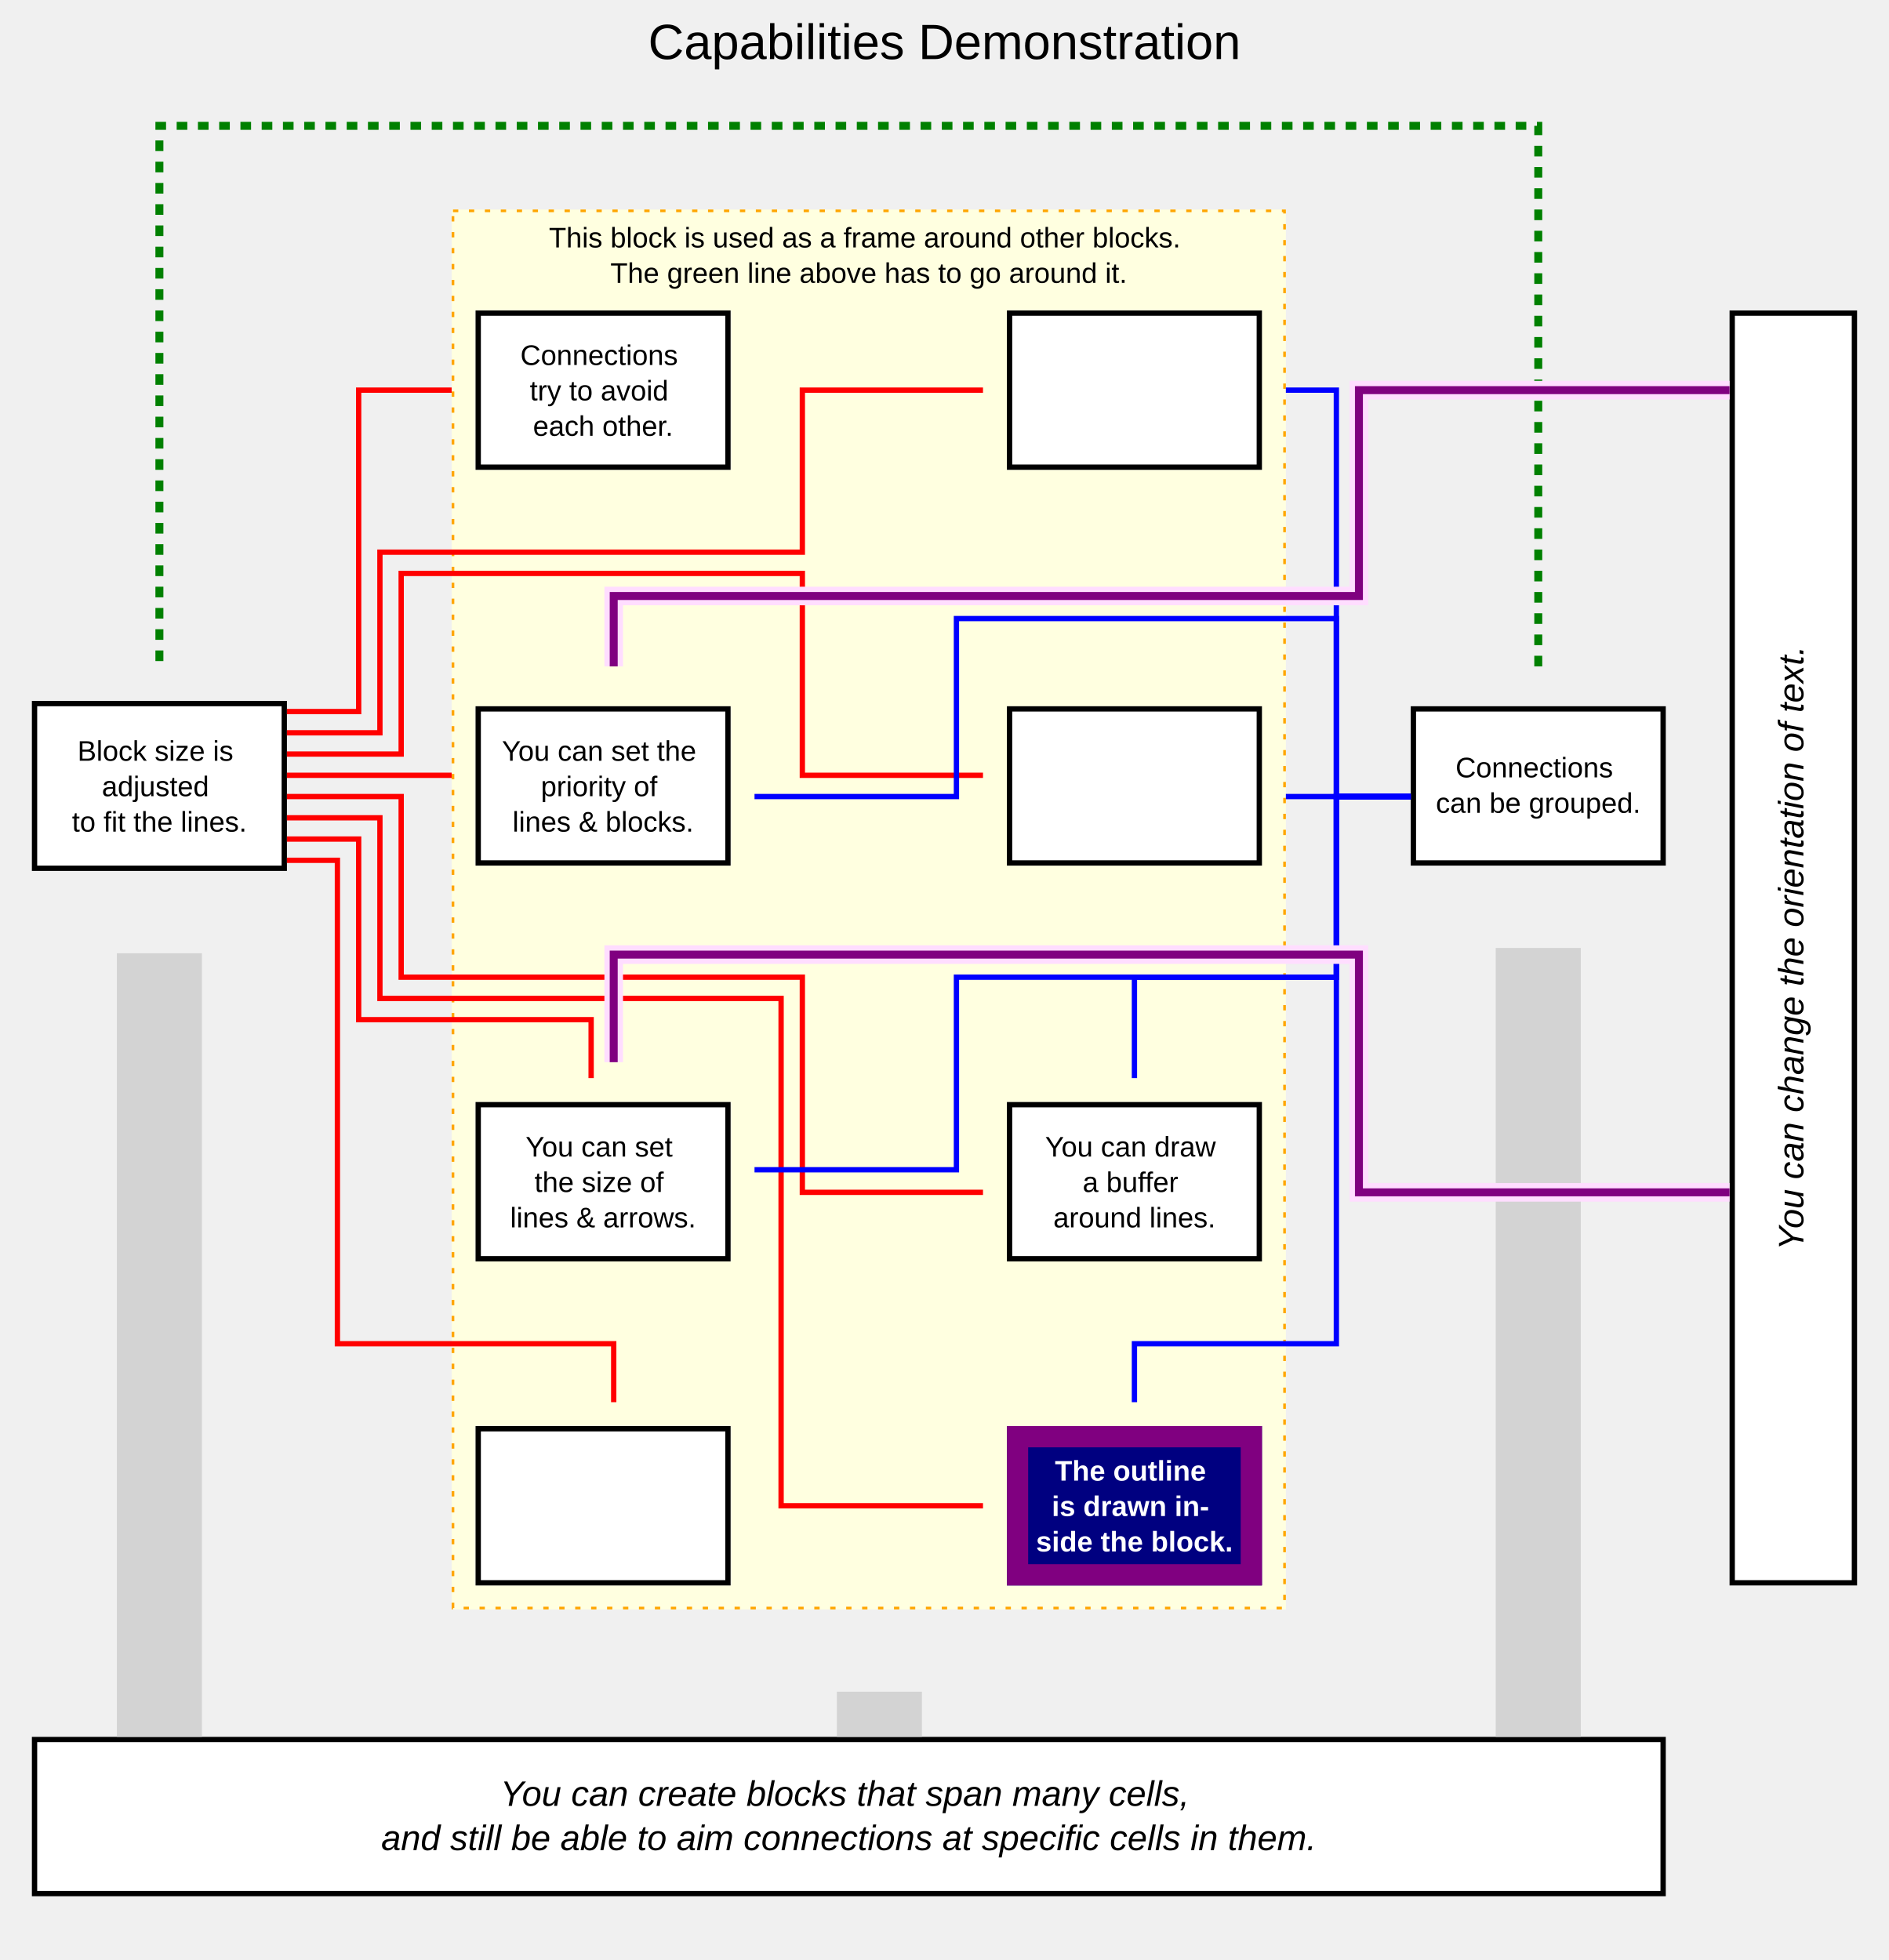
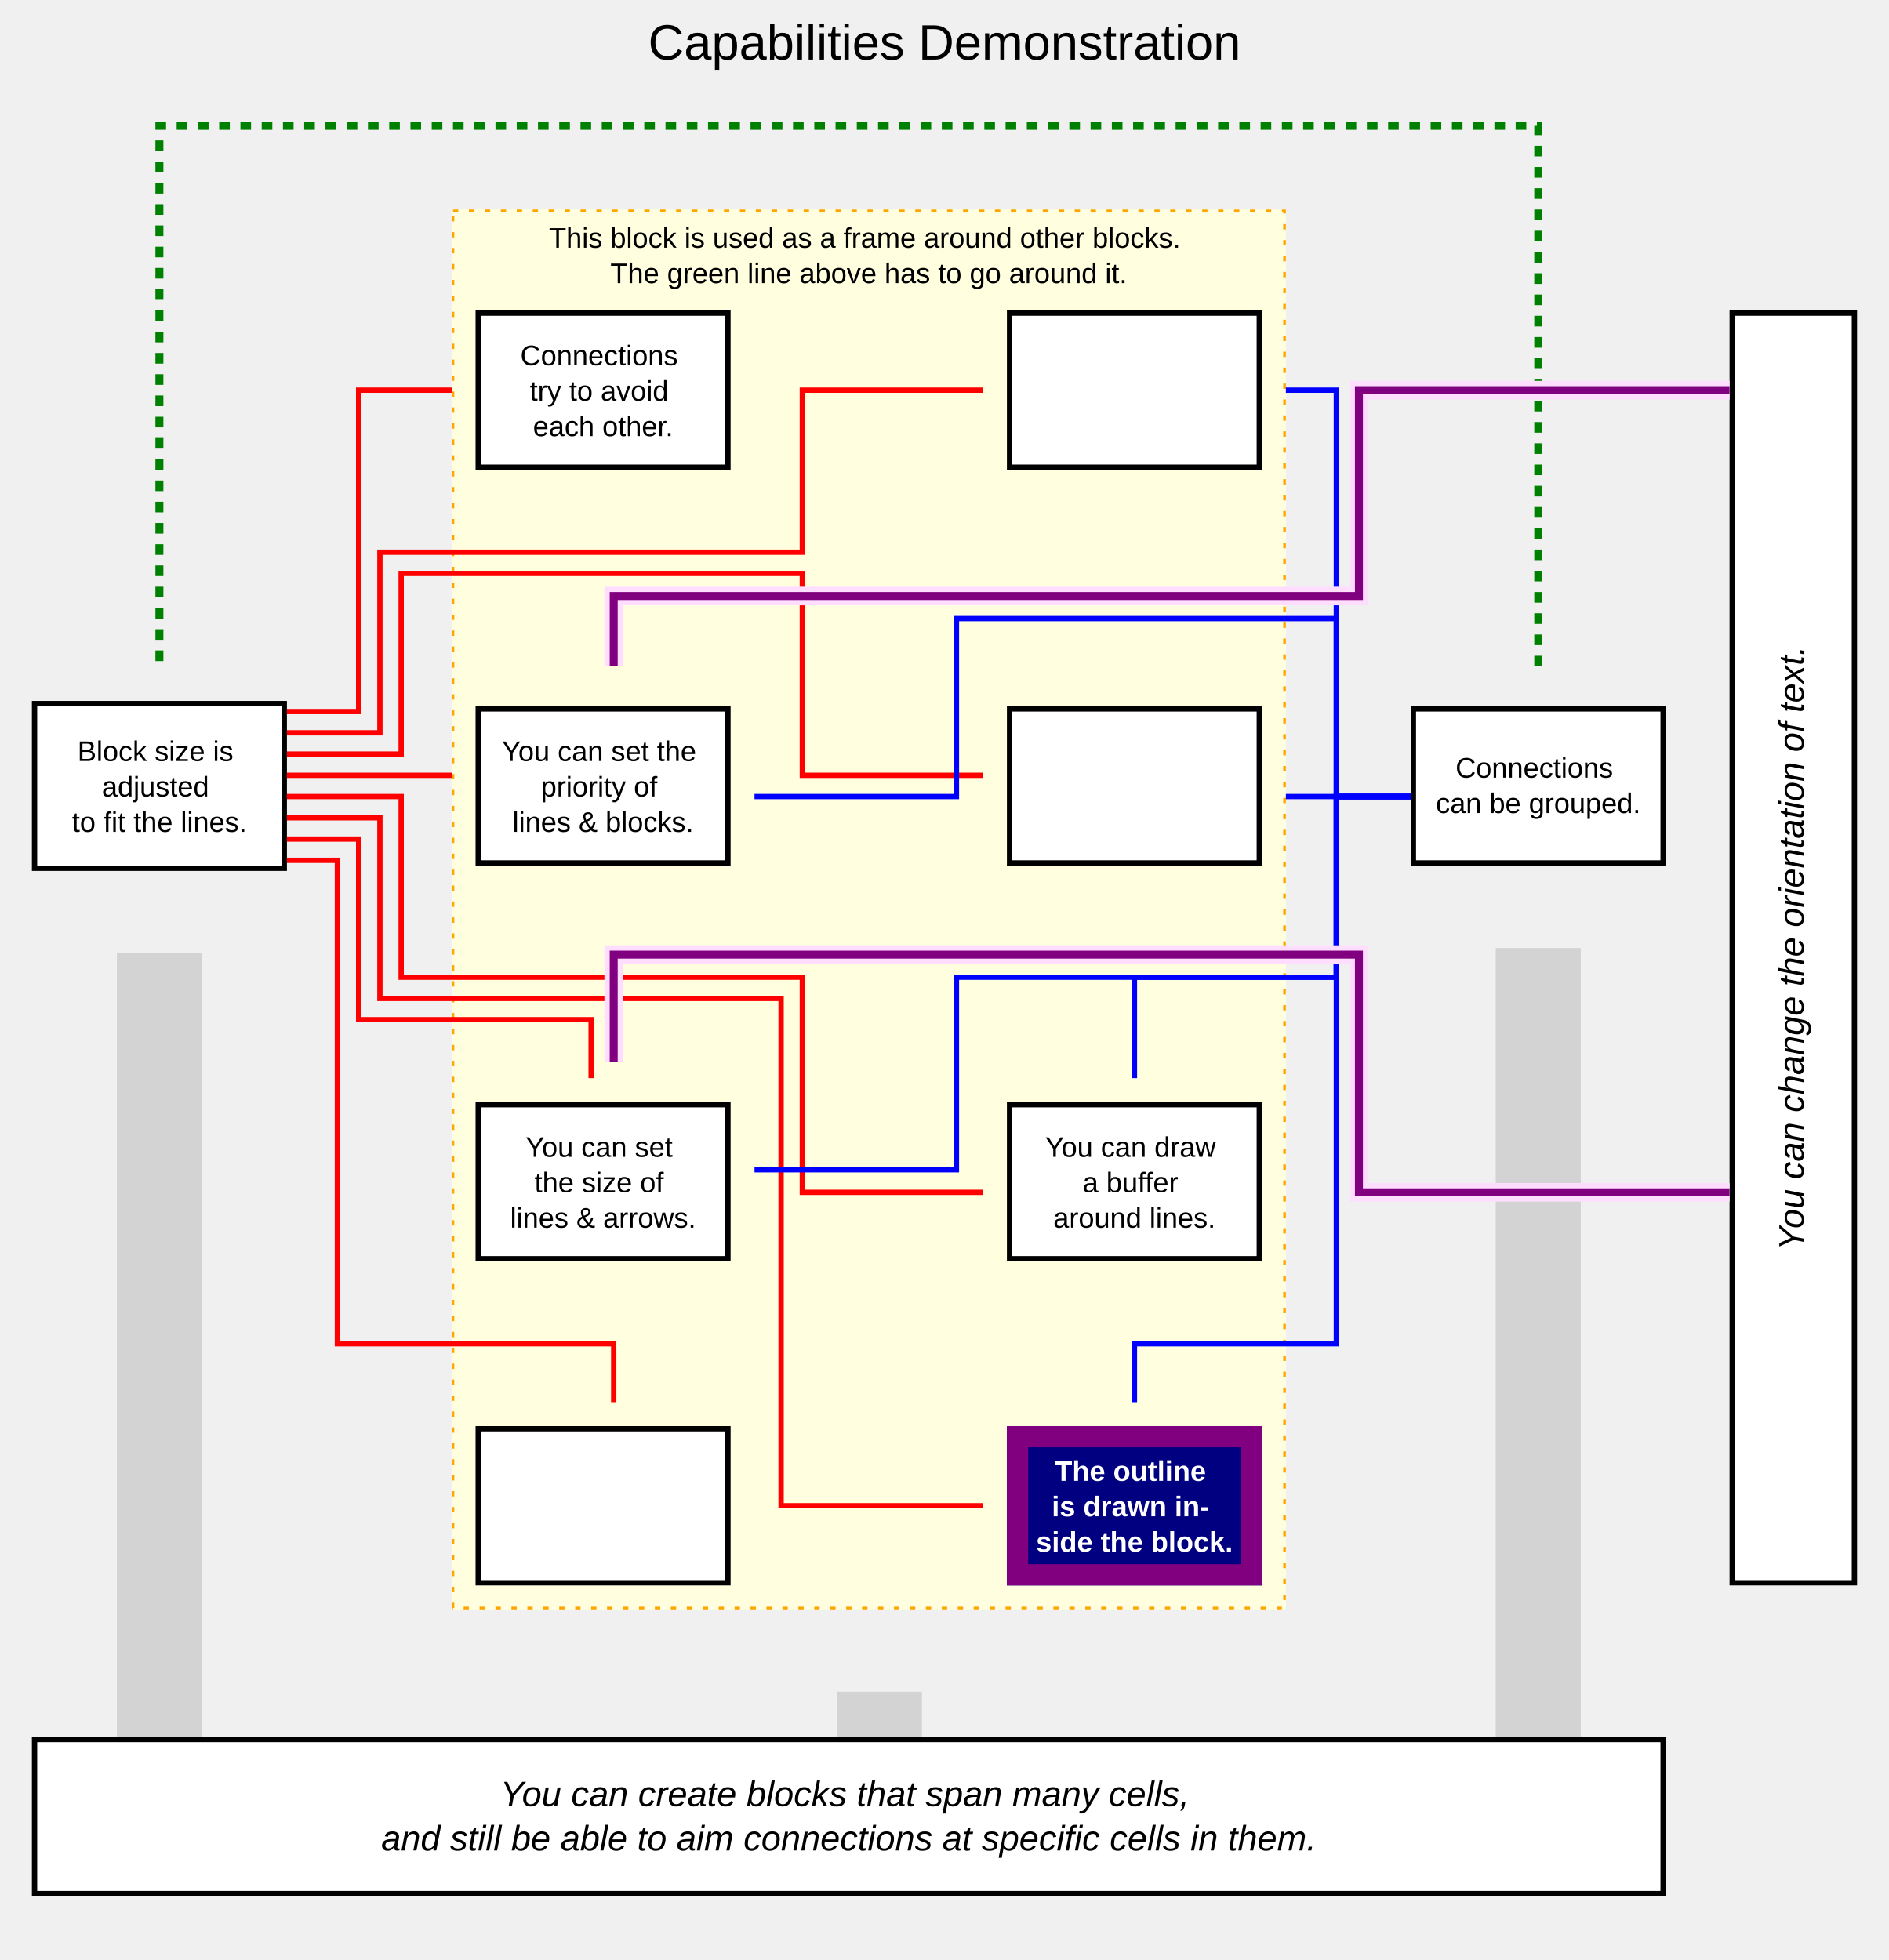
<svg xmlns="http://www.w3.org/2000/svg" baseProfile="full" height="100%" version="1.1" viewBox="0 0 711.0 737.875" width="100%">
  <defs>
    <marker id="id15" markerHeight="7" markerUnits="userSpaceOnUse" markerWidth="10" orient="auto" refX="5.0" refY="3.5">
      <polyline fill="red" points="0,0 10,3.5 0,7" stroke-width="0" />
    </marker>
    <marker id="id16" markerHeight="7" markerUnits="userSpaceOnUse" markerWidth="10" orient="auto" refX="5.0" refY="3.5">
      <polyline fill="blue" points="0,0 10,3.5 0,7" stroke-width="0" />
    </marker>
    <marker id="id17" markerHeight="10" markerUnits="userSpaceOnUse" markerWidth="16" orient="auto" refX="8.0" refY="5.0">
      <polyline fill="green" points="0,0 16,5.0 0,10" stroke-width="0" />
    </marker>
    <marker id="id18" markerHeight="64" markerUnits="userSpaceOnUse" markerWidth="32" orient="auto" refX="16.0" refY="32.0">
      <polyline fill="lightgray" points="0,0 32,32.0 0,64" stroke-width="0" />
    </marker>
    <marker id="id19" markerHeight="10" markerUnits="userSpaceOnUse" markerWidth="16" orient="auto" refX="8.0" refY="5.0">
      <polyline fill="purple" points="0,0 16,5.0 0,10" stroke-width="0" />
    </marker>
  </defs>
  <rect fill="none" height="737.875" width="711.0" x="0.0" y="0.0" />
  <rect fill="none" height="737.875" stroke="black" stroke-width="0.0" width="711.0" x="0.0" y="0.0" />
  <rect fill="white" height="64.0" width="96.0" x="12.0" y="263.875" />
  <rect fill="none" height="62.0" stroke="black" stroke-width="2.0" width="94.0" x="13.0" y="264.875" />
  <rect fill="lightyellow" height="527.0" width="314.0" x="170.0" y="78.875" />
  <rect fill="none" height="526.0" stroke="orange" stroke-dasharray="2 4" stroke-width="1.0" width="313.0" x="170.5" y="79.375" />
  <rect fill="white" height="60.0" width="96.0" x="179.0" y="116.875" />
  <rect fill="none" height="58.0" stroke="black" stroke-width="2.0" width="94.0" x="180.0" y="117.875" />
  <rect fill="white" height="60.0" width="96.0" x="179.0" y="265.875" />
  <rect fill="none" height="58.0" stroke="black" stroke-width="2.0" width="94.0" x="180.0" y="266.875" />
  <rect fill="white" height="60.0" width="96.0" x="179.0" y="414.875" />
  <rect fill="none" height="58.0" stroke="black" stroke-width="2.0" width="94.0" x="180.0" y="415.875" />
  <rect fill="white" height="60.0" width="96.0" x="379.0" y="414.875" />
  <rect fill="none" height="58.0" stroke="black" stroke-width="2.0" width="94.0" x="380.0" y="415.875" />
  <rect fill="navy" height="60.0" width="96.0" x="379.0" y="536.875" />
  <rect fill="none" height="52.0" stroke="purple" stroke-width="8.0" width="88.0" x="383.0" y="540.875" />
  <rect fill="white" height="60.0" width="96.0" x="531.0" y="265.875" />
  <rect fill="none" height="58.0" stroke="black" stroke-width="2.0" width="94.0" x="532.0" y="266.875" />
  <rect fill="white" height="60.0" width="615.0" x="12.0" y="653.875" />
  <rect fill="none" height="58.0" stroke="black" stroke-width="2.0" width="613.0" x="13.0" y="654.875" />
  <rect fill="white" height="0.0" width="0.0" x="331.0" y="683.875" />
  <rect fill="none" height="-2.0" stroke="black" stroke-width="2.0" width="-2.0" x="332.0" y="684.875" />
  <rect fill="white" height="480.0" width="48.0" x="651.0" y="116.875" />
  <rect fill="none" height="478.0" stroke="black" stroke-width="2.0" width="46.0" x="652.0" y="117.875" />
  <rect fill="white" height="60.0" width="96.0" x="379.0" y="116.875" />
  <rect fill="none" height="58.0" stroke="black" stroke-width="2.0" width="94.0" x="380.0" y="117.875" />
  <rect fill="white" height="60.0" width="96.0" x="379.0" y="265.875" />
  <rect fill="none" height="58.0" stroke="black" stroke-width="2.0" width="94.0" x="380.0" y="266.875" />
  <rect fill="white" height="60.0" width="96.0" x="179.0" y="536.875" />
  <rect fill="none" height="58.0" stroke="black" stroke-width="2.0" width="94.0" x="180.0" y="537.875" />
  <polyline fill="none" points="108.0,267.875 135.0,267.875 135.0,146.875 170.0,146.875" stroke="red" stroke-width="2.0" />
  <polyline marker-end="url(#id15)" points="169.0,146.875 174.0,146.875" stroke="red" stroke-width="0" />
  <polyline fill="none" points="108.0,275.875 143.0,275.875 143.0,207.875 302.0,207.875 302.0,146.875 370.0,146.875" stroke="red" stroke-width="2.0" />
  <polyline marker-end="url(#id15)" points="369.0,146.875 374.0,146.875" stroke="red" stroke-width="0" />
  <polyline fill="none" points="108.0,291.875 170.0,291.875" stroke="red" stroke-width="2.0" />
  <polyline marker-end="url(#id15)" points="169.0,291.875 174.0,291.875" stroke="red" stroke-width="0" />
  <polyline fill="none" points="108.0,283.875 151.0,283.875 151.0,215.875 302.0,215.875 302.0,291.875 370.0,291.875" stroke="red" stroke-width="2.0" />
  <polyline marker-end="url(#id15)" points="369.0,291.875 374.0,291.875" stroke="red" stroke-width="0" />
  <polyline fill="none" points="108.0,315.875 135.0,315.875 135.0,383.875 222.5,383.875 222.5,405.875" stroke="red" stroke-width="2.0" />
  <polyline marker-end="url(#id15)" points="222.5,404.875 222.5,409.875" stroke="red" stroke-width="0" />
  <polyline fill="none" points="108.0,299.875 151.0,299.875 151.0,367.875 302.0,367.875 302.0,448.875 370.0,448.875" stroke="red" stroke-width="2.0" />
  <polyline marker-end="url(#id15)" points="369.0,448.875 374.0,448.875" stroke="red" stroke-width="0" />
  <polyline fill="none" points="108.0,323.875 127.0,323.875 127.0,505.875 231.0,505.875 231.0,527.875" stroke="red" stroke-width="2.0" />
  <polyline marker-end="url(#id15)" points="231.0,526.875 231.0,531.875" stroke="red" stroke-width="0" />
  <polyline fill="none" points="108.0,307.875 143.0,307.875 143.0,375.875 294.0,375.875 294.0,566.875 370.0,566.875" stroke="red" stroke-width="2.0" />
  <polyline marker-end="url(#id15)" points="369.0,566.875 374.0,566.875" stroke="red" stroke-width="0" />
  <polyline fill="none" points="531.0,299.875 503.0,299.875 503.0,146.875 484.0,146.875" stroke="blue" stroke-width="2.0" />
  <polyline marker-end="url(#id16)" points="485.0,146.875 480.0,146.875" stroke="blue" stroke-width="0" />
  <polyline fill="none" points="531.0,299.875 503.0,299.875 503.0,232.875 360.0,232.875 360.0,299.875 284.0,299.875" stroke="blue" stroke-width="2.0" />
  <polyline marker-end="url(#id16)" points="285.0,299.875 280.0,299.875" stroke="blue" stroke-width="0" />
  <polyline fill="none" points="531.0,299.875 484.0,299.875" stroke="blue" stroke-width="2.0" />
  <polyline marker-end="url(#id16)" points="485.0,299.875 480.0,299.875" stroke="blue" stroke-width="0" />
  <polyline fill="none" points="531.0,299.875 503.0,299.875 503.0,367.875 360.0,367.875 360.0,440.375 284.0,440.375" stroke="blue" stroke-width="2.0" />
  <polyline marker-end="url(#id16)" points="285.0,440.375 280.0,440.375" stroke="blue" stroke-width="0" />
  <polyline fill="none" points="531.0,299.875 503.0,299.875 503.0,367.875 427.0,367.875 427.0,405.875" stroke="blue" stroke-width="2.0" />
  <polyline marker-end="url(#id16)" points="427.0,404.875 427.0,409.875" stroke="blue" stroke-width="0" />
  <polyline fill="none" points="531.0,299.875 503.0,299.875 503.0,505.875 427.0,505.875 427.0,527.875" stroke="blue" stroke-width="2.0" />
  <polyline marker-end="url(#id16)" points="427.0,526.875 427.0,531.875" stroke="blue" stroke-width="0" />
  <polyline fill="none" points="60.0,248.875 60.0,47.375 579.0,47.375 579.0,250.875" stroke="green" stroke-dasharray="4 4" stroke-width="3.0" />
  <polyline marker-end="url(#id17)" points="60.0,247.875 60.0,255.875" stroke="green" stroke-width="0" />
  <polyline marker-end="url(#id17)" points="579.0,249.875 579.0,257.875" stroke="green" stroke-width="0" />
  <polyline fill="none" points="60.0,653.875 60.0,358.875" stroke="lightgray" stroke-width="32.0" />
  <polyline marker-end="url(#id18)" points="60.0,359.875 60.0,343.875" stroke="lightgray" stroke-width="0" />
  <polyline fill="none" points="331.0,653.875 331.0,636.875" stroke="lightgray" stroke-width="32.0" />
  <polyline marker-end="url(#id18)" points="331.0,637.875 331.0,621.875" stroke="lightgray" stroke-width="0" />
  <polyline fill="none" points="579.0,653.875 579.0,356.875" stroke="lightgray" stroke-width="32.0" />
  <polyline marker-end="url(#id18)" points="579.0,357.875 579.0,341.875" stroke="lightgray" stroke-width="0" />
  <polyline fill="none" points="651.0,146.875 511.5,146.875 511.5,224.375 231.0,224.375 231.0,250.875" stroke="#FDF" stroke-width="7.0" />
  <polyline fill="none" points="651.0,146.875 511.5,146.875 511.5,224.375 231.0,224.375 231.0,250.875" stroke="purple" stroke-width="3.0" />
  <polyline marker-end="url(#id19)" points="231.0,249.875 231.0,257.875" stroke="purple" stroke-width="0" />
  <polyline fill="none" points="651.0,448.875 511.5,448.875 511.5,359.375 231.0,359.375 231.0,399.875" stroke="#FDF" stroke-width="7.0" />
  <polyline fill="none" points="651.0,448.875 511.5,448.875 511.5,359.375 231.0,359.375 231.0,399.875" stroke="purple" stroke-width="3.0" />
  <polyline marker-end="url(#id19)" points="231.0,398.875 231.0,406.875" stroke="purple" stroke-width="0" />
-   <text transform="translate(60.0,295.875) translate(0,-12.5)">
-     <tspan dominant-baseline="middle" dx="0" fill="black" font-family="Arial" font-size="8.0pt" text-anchor="middle" x="0">Block size is</tspan>
-     <tspan dominant-baseline="middle" dx="0" dy="1.25em" fill="black" font-family="Arial" font-size="8.0pt" text-anchor="middle" x="0">adjusted</tspan>
-     <tspan dominant-baseline="middle" dx="0" dy="1.25em" fill="black" font-family="Arial" font-size="8.0pt" text-anchor="middle" x="0">to fit the lines.</tspan>
+   <text transform="translate(60.0,295.875) translate(0,-9.375)">
+     <tspan dx="0" fill="black" font-family="Arial" font-size="8.0pt" text-anchor="middle" x="0">Block size is</tspan>
+     <tspan dx="0" dy="1.25em" fill="black" font-family="Arial" font-size="8.0pt" text-anchor="middle" x="0">adjusted</tspan>
+     <tspan dx="0" dy="1.25em" fill="black" font-family="Arial" font-size="8.0pt" text-anchor="middle" x="0">to fit the lines.</tspan>
  </text>
-   <text transform="translate(327.0,96.375) translate(0,-6.25)">
-     <tspan dominant-baseline="middle" dx="0" fill="black" font-family="Arial" font-size="8.0pt" text-anchor="middle" x="0">This block is used as a frame around other blocks.</tspan>
-     <tspan dominant-baseline="middle" dx="0" dy="1.25em" fill="black" font-family="Arial" font-size="8.0pt" text-anchor="middle" x="0">The green line above has to go around it.</tspan>
+   <text transform="translate(327.0,96.375) translate(0,-3.125)">
+     <tspan dx="0" fill="black" font-family="Arial" font-size="8.0pt" text-anchor="middle" x="0">This block is used as a frame around other blocks.</tspan>
+     <tspan dx="0" dy="1.25em" fill="black" font-family="Arial" font-size="8.0pt" text-anchor="middle" x="0">The green line above has to go around it.</tspan>
  </text>
-   <text transform="translate(227.0,146.875) translate(0,-12.5)">
-     <tspan dominant-baseline="middle" dx="0" fill="black" font-family="Arial" font-size="8.0pt" text-anchor="middle" x="0">Connections</tspan>
-     <tspan dominant-baseline="middle" dx="0" dy="1.25em" fill="black" font-family="Arial" font-size="8.0pt" text-anchor="middle" x="0">try to avoid</tspan>
-     <tspan dominant-baseline="middle" dx="0" dy="1.25em" fill="black" font-family="Arial" font-size="8.0pt" text-anchor="middle" x="0">each other.</tspan>
+   <text transform="translate(227.0,146.875) translate(0,-9.375)">
+     <tspan dx="0" fill="black" font-family="Arial" font-size="8.0pt" text-anchor="middle" x="0">Connections</tspan>
+     <tspan dx="0" dy="1.25em" fill="black" font-family="Arial" font-size="8.0pt" text-anchor="middle" x="0">try to avoid</tspan>
+     <tspan dx="0" dy="1.25em" fill="black" font-family="Arial" font-size="8.0pt" text-anchor="middle" x="0">each other.</tspan>
  </text>
-   <text transform="translate(227.0,295.875) translate(0,-12.5)">
-     <tspan dominant-baseline="middle" dx="0" fill="black" font-family="Arial" font-size="8.0pt" text-anchor="middle" x="0">You can set the</tspan>
-     <tspan dominant-baseline="middle" dx="0" dy="1.25em" fill="black" font-family="Arial" font-size="8.0pt" text-anchor="middle" x="0">priority of</tspan>
-     <tspan dominant-baseline="middle" dx="0" dy="1.25em" fill="black" font-family="Arial" font-size="8.0pt" text-anchor="middle" x="0">lines &amp; blocks.</tspan>
+   <text transform="translate(227.0,295.875) translate(0,-9.375)">
+     <tspan dx="0" fill="black" font-family="Arial" font-size="8.0pt" text-anchor="middle" x="0">You can set the</tspan>
+     <tspan dx="0" dy="1.25em" fill="black" font-family="Arial" font-size="8.0pt" text-anchor="middle" x="0">priority of</tspan>
+     <tspan dx="0" dy="1.25em" fill="black" font-family="Arial" font-size="8.0pt" text-anchor="middle" x="0">lines &amp; blocks.</tspan>
  </text>
-   <text transform="translate(227.0,444.875) translate(0,-12.5)">
-     <tspan dominant-baseline="middle" dx="0" fill="black" font-family="Arial" font-size="8.0pt" text-anchor="middle" x="0">You can set</tspan>
-     <tspan dominant-baseline="middle" dx="0" dy="1.25em" fill="black" font-family="Arial" font-size="8.0pt" text-anchor="middle" x="0">the size of</tspan>
-     <tspan dominant-baseline="middle" dx="0" dy="1.25em" fill="black" font-family="Arial" font-size="8.0pt" text-anchor="middle" x="0">lines &amp; arrows.</tspan>
+   <text transform="translate(227.0,444.875) translate(0,-9.375)">
+     <tspan dx="0" fill="black" font-family="Arial" font-size="8.0pt" text-anchor="middle" x="0">You can set</tspan>
+     <tspan dx="0" dy="1.25em" fill="black" font-family="Arial" font-size="8.0pt" text-anchor="middle" x="0">the size of</tspan>
+     <tspan dx="0" dy="1.25em" fill="black" font-family="Arial" font-size="8.0pt" text-anchor="middle" x="0">lines &amp; arrows.</tspan>
  </text>
-   <text transform="translate(427.0,444.875) translate(0,-12.5)">
-     <tspan dominant-baseline="middle" dx="0" fill="black" font-family="Arial" font-size="8.0pt" text-anchor="middle" x="0">You can draw</tspan>
-     <tspan dominant-baseline="middle" dx="0" dy="1.25em" fill="black" font-family="Arial" font-size="8.0pt" text-anchor="middle" x="0">a buffer</tspan>
-     <tspan dominant-baseline="middle" dx="0" dy="1.25em" fill="black" font-family="Arial" font-size="8.0pt" text-anchor="middle" x="0">around lines.</tspan>
+   <text transform="translate(427.0,444.875) translate(0,-9.375)">
+     <tspan dx="0" fill="black" font-family="Arial" font-size="8.0pt" text-anchor="middle" x="0">You can draw</tspan>
+     <tspan dx="0" dy="1.25em" fill="black" font-family="Arial" font-size="8.0pt" text-anchor="middle" x="0">a buffer</tspan>
+     <tspan dx="0" dy="1.25em" fill="black" font-family="Arial" font-size="8.0pt" text-anchor="middle" x="0">around lines.</tspan>
  </text>
-   <text transform="translate(427.0,566.875) translate(0,-12.5)">
-     <tspan dominant-baseline="middle" dx="0" fill="white" font-family="Arial" font-size="8.0pt" font-weight="bold" text-anchor="middle" x="0">The outline</tspan>
-     <tspan dominant-baseline="middle" dx="0" dy="1.25em" fill="white" font-family="Arial" font-size="8.0pt" font-weight="bold" text-anchor="middle" x="0">is drawn in-</tspan>
-     <tspan dominant-baseline="middle" dx="0" dy="1.25em" fill="white" font-family="Arial" font-size="8.0pt" font-weight="bold" text-anchor="middle" x="0">side the block.</tspan>
+   <text transform="translate(427.0,566.875) translate(0,-9.375)">
+     <tspan dx="0" fill="white" font-family="Arial" font-size="8.0pt" font-weight="bold" text-anchor="middle" x="0">The outline</tspan>
+     <tspan dx="0" dy="1.25em" fill="white" font-family="Arial" font-size="8.0pt" font-weight="bold" text-anchor="middle" x="0">is drawn in-</tspan>
+     <tspan dx="0" dy="1.25em" fill="white" font-family="Arial" font-size="8.0pt" font-weight="bold" text-anchor="middle" x="0">side the block.</tspan>
  </text>
-   <text transform="translate(579.0,295.875) translate(0,-6.25)">
-     <tspan dominant-baseline="middle" dx="0" fill="black" font-family="Arial" font-size="8.0pt" text-anchor="middle" x="0">Connections</tspan>
-     <tspan dominant-baseline="middle" dx="0" dy="1.25em" fill="black" font-family="Arial" font-size="8.0pt" text-anchor="middle" x="0">can be grouped.</tspan>
+   <text transform="translate(579.0,295.875) translate(0,-3.125)">
+     <tspan dx="0" fill="black" font-family="Arial" font-size="8.0pt" text-anchor="middle" x="0">Connections</tspan>
+     <tspan dx="0" dy="1.25em" fill="black" font-family="Arial" font-size="8.0pt" text-anchor="middle" x="0">can be grouped.</tspan>
  </text>
-   <text transform="translate(319.5,683.875) translate(0,-7.8125)">
-     <tspan dominant-baseline="middle" dx="0" fill="black" font-family="Arial" font-size="10.0pt" font-style="italic" text-anchor="middle" x="0">You can create blocks that span many cells,</tspan>
-     <tspan dominant-baseline="middle" dx="0" dy="1.25em" fill="black" font-family="Arial" font-size="10.0pt" font-style="italic" text-anchor="middle" x="0">and still be able to aim connections at specific cells in them.</tspan>
+   <text transform="translate(319.5,683.875) translate(0,-3.90625)">
+     <tspan dx="0" fill="black" font-family="Arial" font-size="10.0pt" font-style="italic" text-anchor="middle" x="0">You can create blocks that span many cells,</tspan>
+     <tspan dx="0" dy="1.25em" fill="black" font-family="Arial" font-size="10.0pt" font-style="italic" text-anchor="middle" x="0">and still be able to aim connections at specific cells in them.</tspan>
  </text>
-   <text transform="translate(675.0,356.875) translate(-0.0,0) rotate(-90)">
-     <tspan dominant-baseline="middle" dx="0" fill="black" font-family="Arial" font-size="10.0pt" font-style="italic" text-anchor="middle" x="0">You can change the orientation of text.</tspan>
+   <text transform="translate(675.0,356.875) translate(3.90625,0) rotate(-90)">
+     <tspan dx="0" fill="black" font-family="Arial" font-size="10.0pt" font-style="italic" text-anchor="middle" x="0">You can change the orientation of text.</tspan>
  </text>
-   <text transform="translate(355.5,16.9375) translate(0,-0.0)">
-     <tspan dominant-baseline="middle" dx="0" fill="black" font-family="Arial" font-size="14.0pt" text-anchor="middle" x="0">Capabilities Demonstration</tspan>
+   <text transform="translate(355.5,16.9375) translate(0,5.46875)">
+     <tspan dx="0" fill="black" font-family="Arial" font-size="14.0pt" text-anchor="middle" x="0">Capabilities Demonstration</tspan>
  </text>
</svg>
